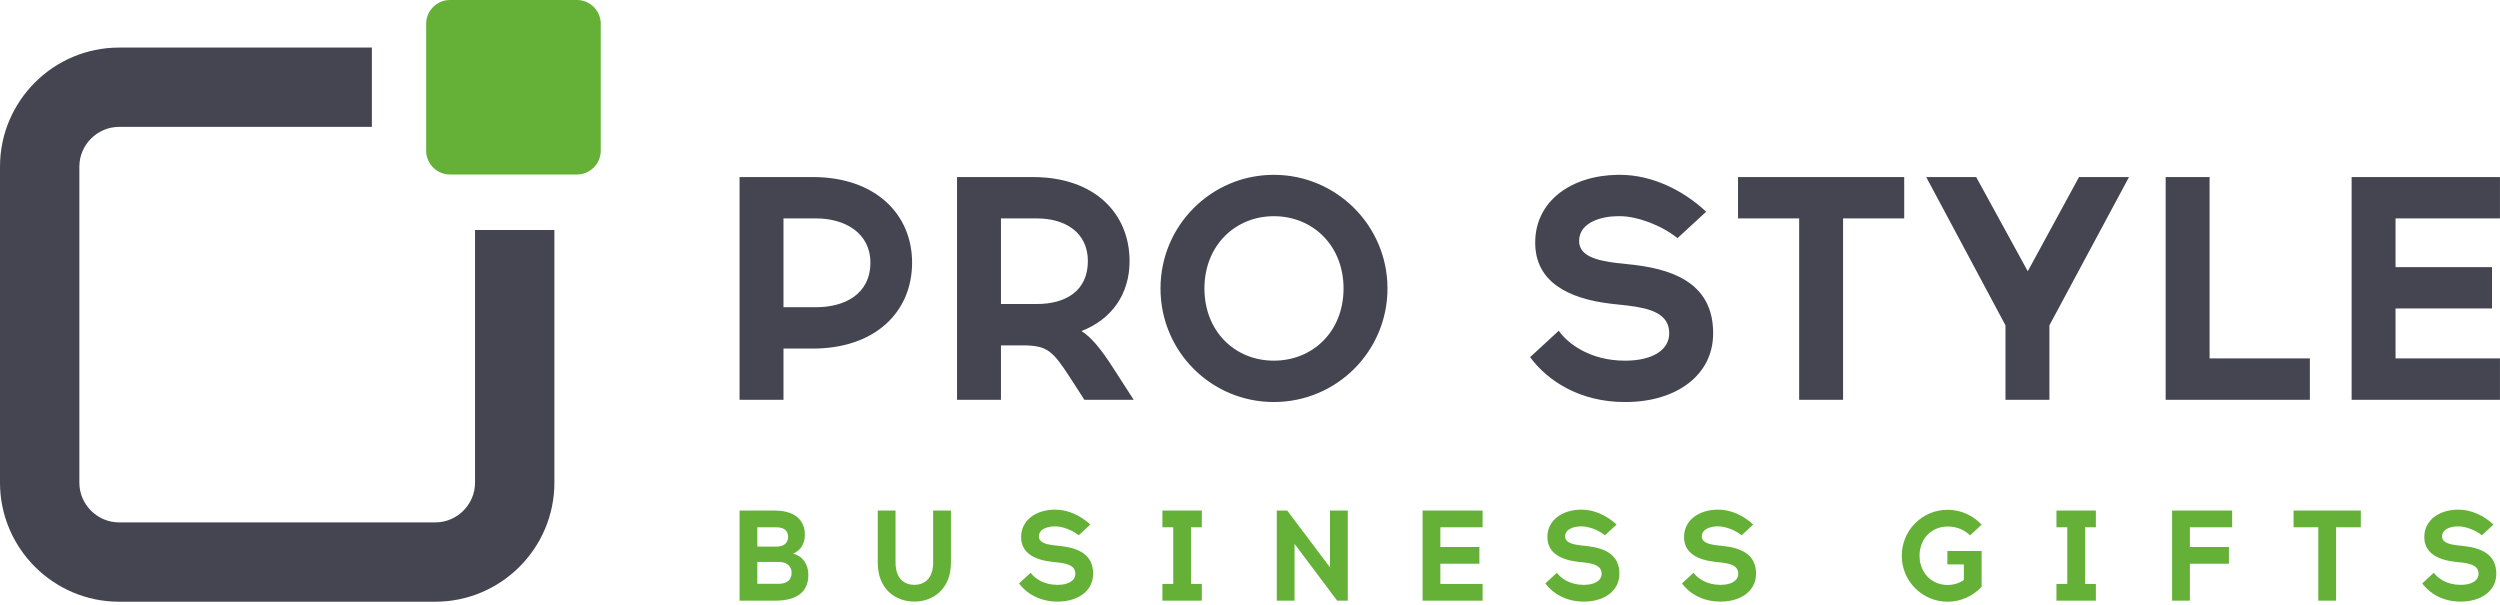
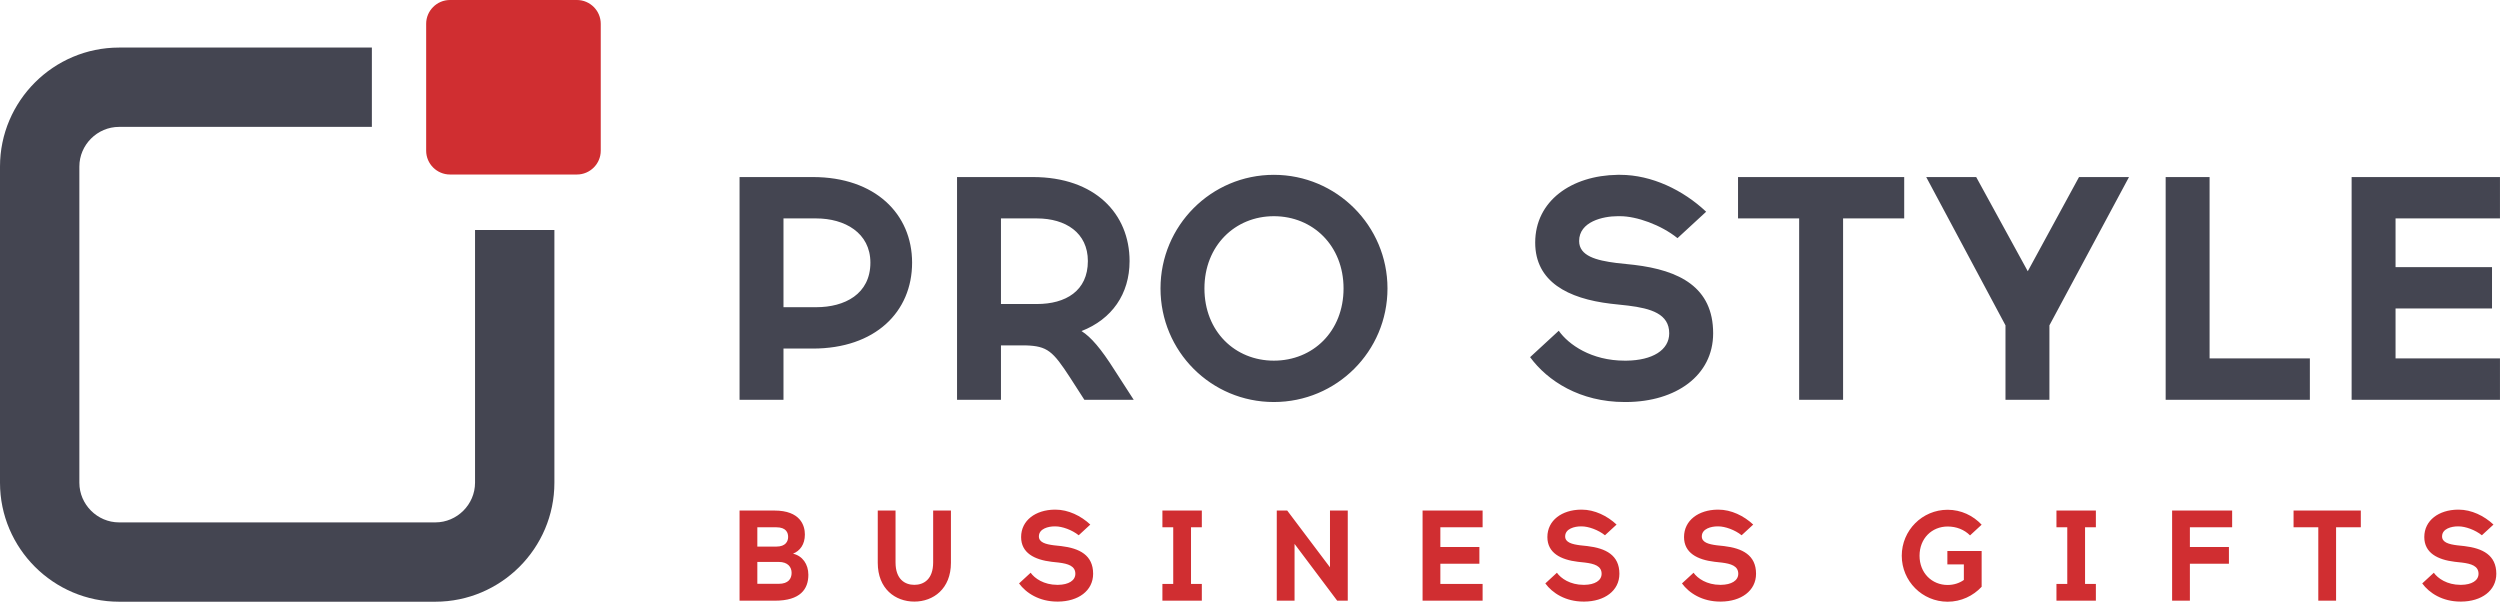
<svg xmlns="http://www.w3.org/2000/svg" width="720" height="174" viewBox="0 0 720 174" fill="none">
  <path d="M159.666 66.243V139.026C159.666 148.461 155.811 157.032 149.604 163.236C143.395 169.441 134.821 173.294 125.383 173.294H34.283C24.844 173.294 16.27 169.442 10.062 163.237C3.854 157.032 0 148.462 0 139.026V47.967C0 38.532 3.854 29.962 10.062 23.756C16.27 17.551 24.844 13.699 34.283 13.699H107.099V36.545H34.283C31.153 36.545 28.297 37.834 26.221 39.909C24.145 41.984 22.856 44.838 22.856 47.967V139.026C22.856 142.155 24.145 145.009 26.222 147.084C28.298 149.159 31.153 150.448 34.283 150.448H125.383C128.513 150.448 131.368 149.158 133.444 147.083C135.52 145.008 136.81 142.155 136.81 139.026V66.243H159.666Z" fill="#444551" />
-   <path fill-rule="evenodd" clip-rule="evenodd" d="M129.59 0H166.16C169.931 0 173.016 3.083 173.016 6.853V43.406C173.016 47.175 169.931 50.258 166.16 50.258H129.59C125.819 50.258 122.734 47.175 122.734 43.406V6.853C122.734 3.083 125.819 0 129.59 0Z" fill="#65B137" />
-   <path d="M212.992 147.036V172.997H223.196C230.505 172.997 232.806 169.659 232.806 165.542C232.806 162.464 231.1 160.091 228.391 159.46C230.394 158.644 231.804 156.827 231.804 153.934C231.804 151.375 230.542 147.036 223.011 147.036H212.992ZM218.113 151.857H223.567C226.462 151.857 226.981 153.452 226.981 154.639C226.981 155.862 226.313 157.42 223.567 157.42H218.113V151.857ZM218.113 161.834H224.272C226.944 161.834 227.983 163.354 227.983 164.986C227.983 166.655 227.055 168.139 224.272 168.139H218.113V161.834ZM273.869 147.036H268.749V161.982C268.749 166.84 266.041 168.435 263.332 168.435C260.623 168.435 257.915 166.84 257.915 161.982V147.036H252.794V162.093C252.794 169.585 257.841 173.257 263.332 173.257C268.786 173.257 273.869 169.585 273.869 162.093V147.036ZM303.691 146.776C298.31 146.85 294.081 149.818 294.081 154.676C294.081 159.237 297.902 161.204 302.874 161.797L304.915 162.019C307.586 162.353 309.701 162.983 309.701 165.246C309.701 167.211 307.735 168.398 304.729 168.435H304.507C300.648 168.435 297.977 166.581 296.826 164.949L293.487 168.027C295.527 170.809 299.312 173.257 304.507 173.257H304.729C310.481 173.22 314.821 170.178 314.821 165.246C314.821 159.868 310.889 157.903 305.62 157.272L303.542 157.049C301.205 156.753 299.201 156.234 299.201 154.491C299.201 152.228 301.983 151.598 303.691 151.598H303.988C305.88 151.598 308.737 152.599 310.666 154.156L314.005 151.078C311.334 148.556 307.661 146.776 303.988 146.776H303.691ZM343.01 168.176V151.857H346.126V147.036H334.773V151.857H337.889V168.176H334.773V172.997H346.126V168.176H343.01ZM388.155 172.997V147.036H383.035V163.391L370.716 147.036H367.71V172.997H372.831V156.642L385.113 172.997H388.155ZM414.822 157.531V151.857H426.992V147.036H409.701V172.997H426.992V168.176H414.822V162.353H426.065V157.531H414.822ZM455.255 146.776C449.874 146.85 445.645 149.818 445.645 154.676C445.645 159.237 449.466 161.204 454.438 161.797L456.479 162.019C459.151 162.353 461.265 162.983 461.265 165.246C461.265 167.211 459.299 168.398 456.294 168.435H456.071C452.212 168.435 449.541 166.581 448.39 164.949L445.051 168.027C447.091 170.809 450.876 173.257 456.071 173.257H456.294C462.045 173.22 466.386 170.178 466.386 165.246C466.386 159.868 462.453 157.903 457.184 157.272L455.106 157.049C452.769 156.753 450.765 156.234 450.765 154.491C450.765 152.228 453.548 151.598 455.255 151.598H455.552C457.444 151.598 460.301 152.599 462.23 154.156L465.57 151.078C462.898 148.556 459.225 146.776 455.552 146.776H455.255ZM494.611 146.776C489.231 146.85 485.001 149.818 485.001 154.676C485.001 159.237 488.823 161.204 493.794 161.797L495.835 162.019C498.507 162.353 500.621 162.983 500.621 165.246C500.621 167.211 498.655 168.398 495.65 168.435H495.427C491.569 168.435 488.897 166.581 487.746 164.949L484.407 168.027C486.447 170.809 490.233 173.257 495.427 173.257H495.65C501.401 173.22 505.742 170.178 505.742 165.246C505.742 159.868 501.809 157.903 496.54 157.272L494.462 157.049C492.125 156.753 490.121 156.234 490.121 154.491C490.121 152.228 492.904 151.598 494.611 151.598H494.908C496.8 151.598 499.657 152.599 501.586 154.156L504.926 151.078C502.254 148.556 498.581 146.776 494.908 146.776H494.611ZM560.917 146.813C553.607 146.813 547.707 152.747 547.707 160.054C547.707 167.36 553.607 173.294 560.917 173.294C564.776 173.294 568.263 171.625 570.712 168.992V158.681H560.842V162.539H565.591V167.026C564.293 167.953 562.661 168.472 560.917 168.472C556.39 168.472 552.828 165.023 552.828 160.054C552.828 155.047 556.39 151.635 560.917 151.635C563.44 151.635 565.703 152.524 567.373 154.193L570.712 151.115C568.263 148.482 564.776 146.813 560.917 146.813ZM600.496 168.176V151.857H603.612V147.036H592.258V151.857H595.375V168.176H592.258V172.997H603.612V168.176H600.496ZM630.688 157.531V151.857H642.858V147.036H625.567V172.997H630.688V162.353H641.931V157.531H630.688ZM672.791 151.857H679.914V147.036H660.546V151.857H667.67V172.997H672.791V151.857ZM707.806 146.776C702.425 146.85 698.196 149.818 698.196 154.676C698.196 159.237 702.017 161.204 706.989 161.797L709.03 162.019C711.702 162.353 713.816 162.983 713.816 165.246C713.816 167.211 711.85 168.398 708.844 168.435H708.622C704.763 168.435 702.092 166.581 700.941 164.949L697.602 168.027C699.642 170.809 703.427 173.257 708.622 173.257H708.844C714.596 173.22 718.937 170.178 718.937 165.246C718.937 159.868 715.004 157.903 709.735 157.272L707.657 157.049C705.32 156.753 703.316 156.234 703.316 154.491C703.316 152.228 706.099 151.598 707.806 151.598H708.103C709.995 151.598 712.852 152.599 714.781 154.156L718.121 151.078C715.449 148.556 711.776 146.776 708.103 146.776H707.806Z" fill="#65B137" />
+   <path fill-rule="evenodd" clip-rule="evenodd" d="M129.59 0H166.16C169.931 0 173.016 3.083 173.016 6.853V43.406C173.016 47.175 169.931 50.258 166.16 50.258H129.59C125.819 50.258 122.734 47.175 122.734 43.406V6.853C122.734 3.083 125.819 0 129.59 0Z" fill="#D02E31" />
+   <path d="M212.992 147.036V172.997H223.196C230.505 172.997 232.806 169.659 232.806 165.542C232.806 162.464 231.1 160.091 228.391 159.46C230.394 158.644 231.804 156.827 231.804 153.934C231.804 151.375 230.542 147.036 223.011 147.036H212.992ZM218.113 151.857H223.567C226.462 151.857 226.981 153.452 226.981 154.639C226.981 155.862 226.313 157.42 223.567 157.42H218.113V151.857ZM218.113 161.834H224.272C226.944 161.834 227.983 163.354 227.983 164.986C227.983 166.655 227.055 168.139 224.272 168.139H218.113V161.834ZM273.869 147.036H268.749V161.982C268.749 166.84 266.041 168.435 263.332 168.435C260.623 168.435 257.915 166.84 257.915 161.982V147.036H252.794V162.093C252.794 169.585 257.841 173.257 263.332 173.257C268.786 173.257 273.869 169.585 273.869 162.093V147.036ZM303.691 146.776C298.31 146.85 294.081 149.818 294.081 154.676C294.081 159.237 297.902 161.204 302.874 161.797L304.915 162.019C307.586 162.353 309.701 162.983 309.701 165.246C309.701 167.211 307.735 168.398 304.729 168.435H304.507C300.648 168.435 297.977 166.581 296.826 164.949L293.487 168.027C295.527 170.809 299.312 173.257 304.507 173.257H304.729C310.481 173.22 314.821 170.178 314.821 165.246C314.821 159.868 310.889 157.903 305.62 157.272L303.542 157.049C301.205 156.753 299.201 156.234 299.201 154.491C299.201 152.228 301.983 151.598 303.691 151.598H303.988C305.88 151.598 308.737 152.599 310.666 154.156L314.005 151.078C311.334 148.556 307.661 146.776 303.988 146.776H303.691ZM343.01 168.176V151.857H346.126V147.036H334.773V151.857H337.889V168.176H334.773V172.997H346.126V168.176H343.01ZM388.155 172.997V147.036H383.035V163.391L370.716 147.036H367.71V172.997H372.831V156.642L385.113 172.997H388.155ZM414.822 157.531V151.857H426.992V147.036H409.701V172.997H426.992V168.176H414.822V162.353H426.065V157.531H414.822ZM455.255 146.776C449.874 146.85 445.645 149.818 445.645 154.676C445.645 159.237 449.466 161.204 454.438 161.797L456.479 162.019C459.151 162.353 461.265 162.983 461.265 165.246C461.265 167.211 459.299 168.398 456.294 168.435H456.071C452.212 168.435 449.541 166.581 448.39 164.949L445.051 168.027C447.091 170.809 450.876 173.257 456.071 173.257H456.294C462.045 173.22 466.386 170.178 466.386 165.246C466.386 159.868 462.453 157.903 457.184 157.272L455.106 157.049C452.769 156.753 450.765 156.234 450.765 154.491C450.765 152.228 453.548 151.598 455.255 151.598H455.552C457.444 151.598 460.301 152.599 462.23 154.156L465.57 151.078C462.898 148.556 459.225 146.776 455.552 146.776H455.255ZM494.611 146.776C489.231 146.85 485.001 149.818 485.001 154.676C485.001 159.237 488.823 161.204 493.794 161.797L495.835 162.019C498.507 162.353 500.621 162.983 500.621 165.246C500.621 167.211 498.655 168.398 495.65 168.435H495.427C491.569 168.435 488.897 166.581 487.746 164.949L484.407 168.027C486.447 170.809 490.233 173.257 495.427 173.257H495.65C501.401 173.22 505.742 170.178 505.742 165.246C505.742 159.868 501.809 157.903 496.54 157.272L494.462 157.049C492.125 156.753 490.121 156.234 490.121 154.491C490.121 152.228 492.904 151.598 494.611 151.598H494.908C496.8 151.598 499.657 152.599 501.586 154.156L504.926 151.078C502.254 148.556 498.581 146.776 494.908 146.776H494.611ZM560.917 146.813C553.607 146.813 547.707 152.747 547.707 160.054C547.707 167.36 553.607 173.294 560.917 173.294C564.776 173.294 568.263 171.625 570.712 168.992V158.681H560.842V162.539H565.591V167.026C564.293 167.953 562.661 168.472 560.917 168.472C556.39 168.472 552.828 165.023 552.828 160.054C552.828 155.047 556.39 151.635 560.917 151.635C563.44 151.635 565.703 152.524 567.373 154.193L570.712 151.115C568.263 148.482 564.776 146.813 560.917 146.813ZM600.496 168.176V151.857H603.612V147.036H592.258V151.857H595.375V168.176H592.258V172.997H603.612V168.176H600.496ZM630.688 157.531V151.857H642.858V147.036H625.567V172.997H630.688V162.353H641.931V157.531H630.688ZM672.791 151.857H679.914V147.036H660.546V151.857H667.67V172.997H672.791V151.857ZM707.806 146.776C702.425 146.85 698.196 149.818 698.196 154.676C698.196 159.237 702.017 161.204 706.989 161.797L709.03 162.019C711.702 162.353 713.816 162.983 713.816 165.246C713.816 167.211 711.85 168.398 708.844 168.435H708.622C704.763 168.435 702.092 166.581 700.941 164.949L697.602 168.027C699.642 170.809 703.427 173.257 708.622 173.257H708.844C714.596 173.22 718.937 170.178 718.937 165.246C718.937 159.868 715.004 157.903 709.735 157.272L707.657 157.049C705.32 156.753 703.316 156.234 703.316 154.491C703.316 152.228 706.099 151.598 707.806 151.598H708.103C709.995 151.598 712.852 152.599 714.781 154.156L718.121 151.078C715.449 148.556 711.776 146.776 708.103 146.776H707.806Z" fill="#D02E31" />
  <path d="M212.992 50.991V115.141H225.644V100.387H234.079C252.049 100.387 262.684 89.848 262.684 75.643C262.684 61.622 252.049 50.991 234.079 50.991H212.992ZM225.644 88.473V62.905H235.087C243.248 62.905 250.674 67.029 250.674 75.643C250.674 84.716 243.248 88.473 235.087 88.473H225.644ZM275.626 50.991V115.141H288.278V99.471H295.338C301.663 99.653 303.222 101.12 308.173 108.727L312.299 115.141H326.51L321.009 106.619C317.067 100.387 314.224 97.088 311.474 95.346C320.183 91.956 325.317 84.716 325.317 75.185C325.317 61.622 315.416 50.991 297.446 50.991H275.626ZM288.278 62.905H298.638C306.89 62.905 313.307 67.029 313.307 75.185C313.307 83.799 306.89 87.557 298.638 87.557H288.278V62.905ZM366.864 50.35C348.802 50.35 334.225 65.013 334.225 83.067C334.225 101.211 348.802 115.783 366.864 115.783C384.926 115.783 399.595 101.211 399.595 83.067C399.595 65.013 384.926 50.35 366.864 50.35ZM366.864 62.264C378.141 62.264 386.943 70.786 386.943 83.067C386.943 95.438 378.141 103.869 366.864 103.869C355.679 103.869 346.877 95.438 346.877 83.067C346.877 70.786 355.679 62.264 366.864 62.264ZM465.882 50.35C452.588 50.533 442.136 57.864 442.136 69.87C442.136 81.142 451.58 85.999 463.865 87.465L468.908 88.015C475.509 88.84 480.735 90.397 480.735 95.988C480.735 100.845 475.875 103.778 468.45 103.869H467.899C458.364 103.869 451.763 99.287 448.921 95.255L440.669 102.861C445.712 109.734 455.063 115.783 467.899 115.783H468.45C482.66 115.691 493.387 108.176 493.387 95.988C493.387 82.7 483.668 77.843 470.65 76.284L465.516 75.735C459.739 75.002 454.788 73.719 454.788 69.411C454.788 63.821 461.664 62.264 465.882 62.264H466.615C471.291 62.264 478.351 64.737 483.119 68.587L491.37 60.98C484.769 54.749 475.693 50.35 466.615 50.35H465.882ZM530.807 62.905H548.41V50.991H500.552V62.905H518.155V115.141H530.807V62.905ZM590.232 115.141V93.697L613.152 50.991H598.758L583.997 78.118L569.144 50.991H554.75L577.58 93.697V115.141H590.232ZM665.242 115.141V103.227H636.362V50.991H623.71V115.141H665.242ZM689.919 76.926V62.905H719.991V50.991H677.267V115.141H719.991V103.227H689.919V88.84H717.699V76.926H689.919Z" fill="#444551" />
</svg>
